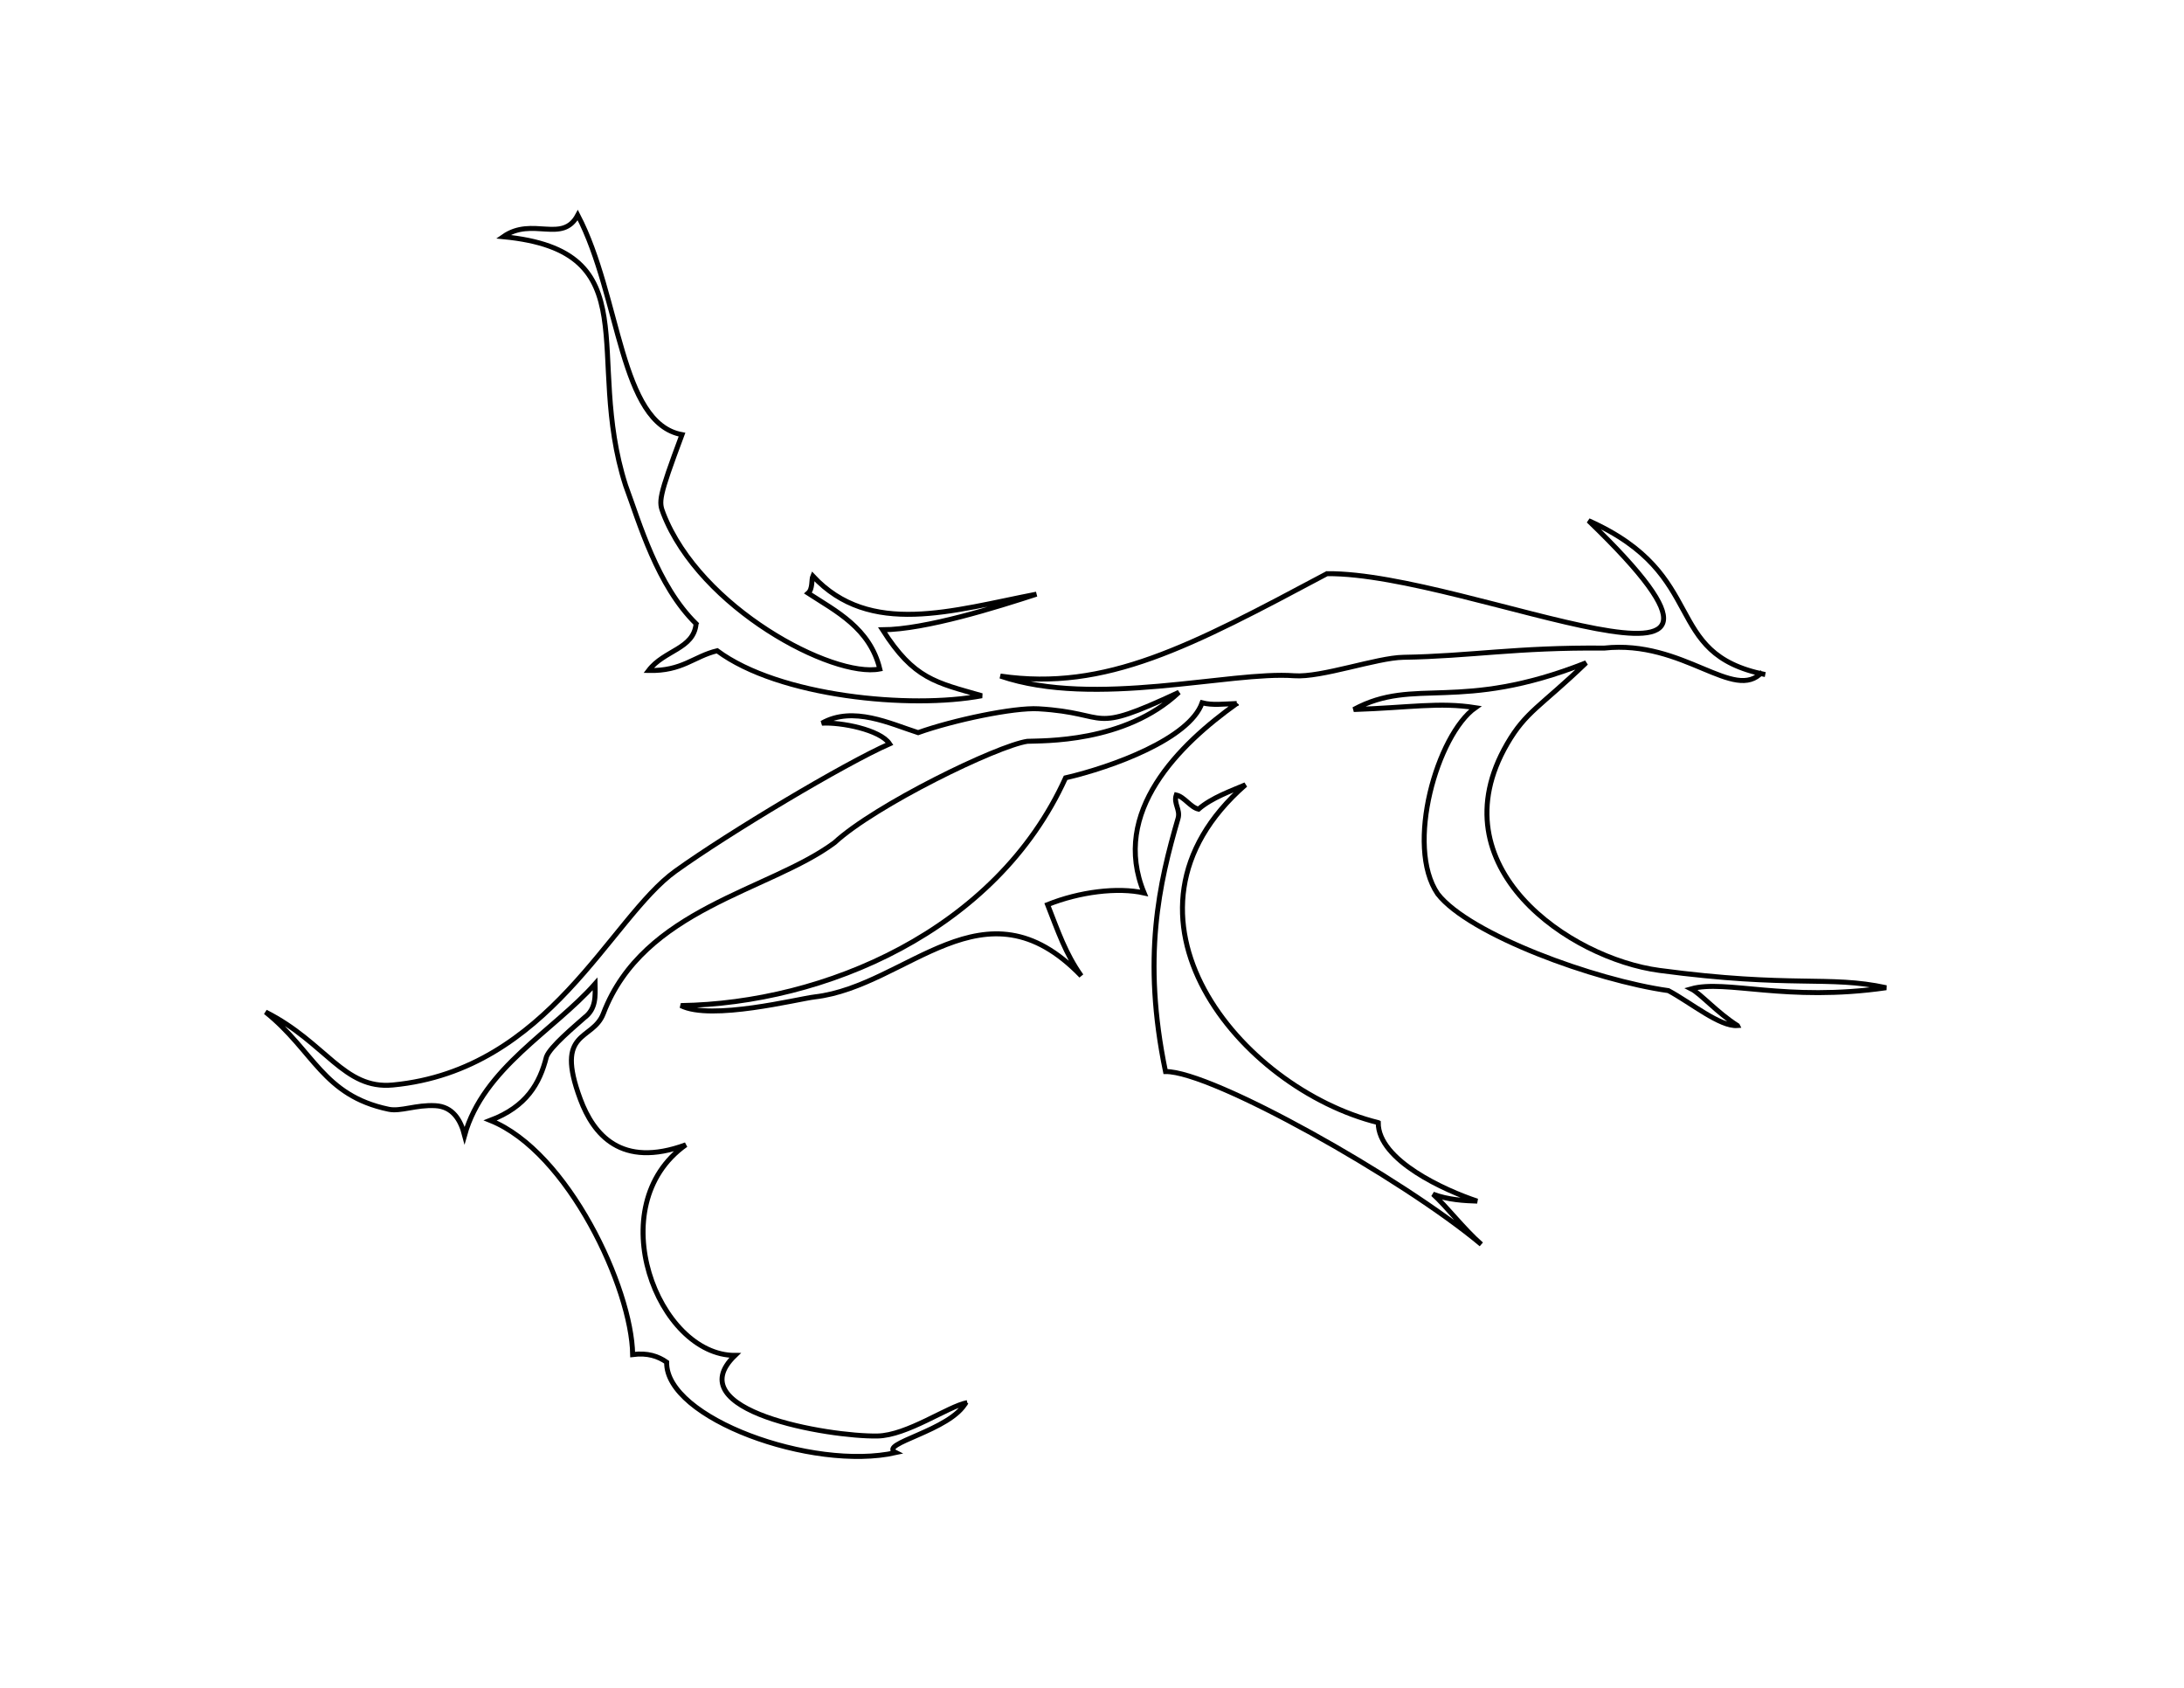
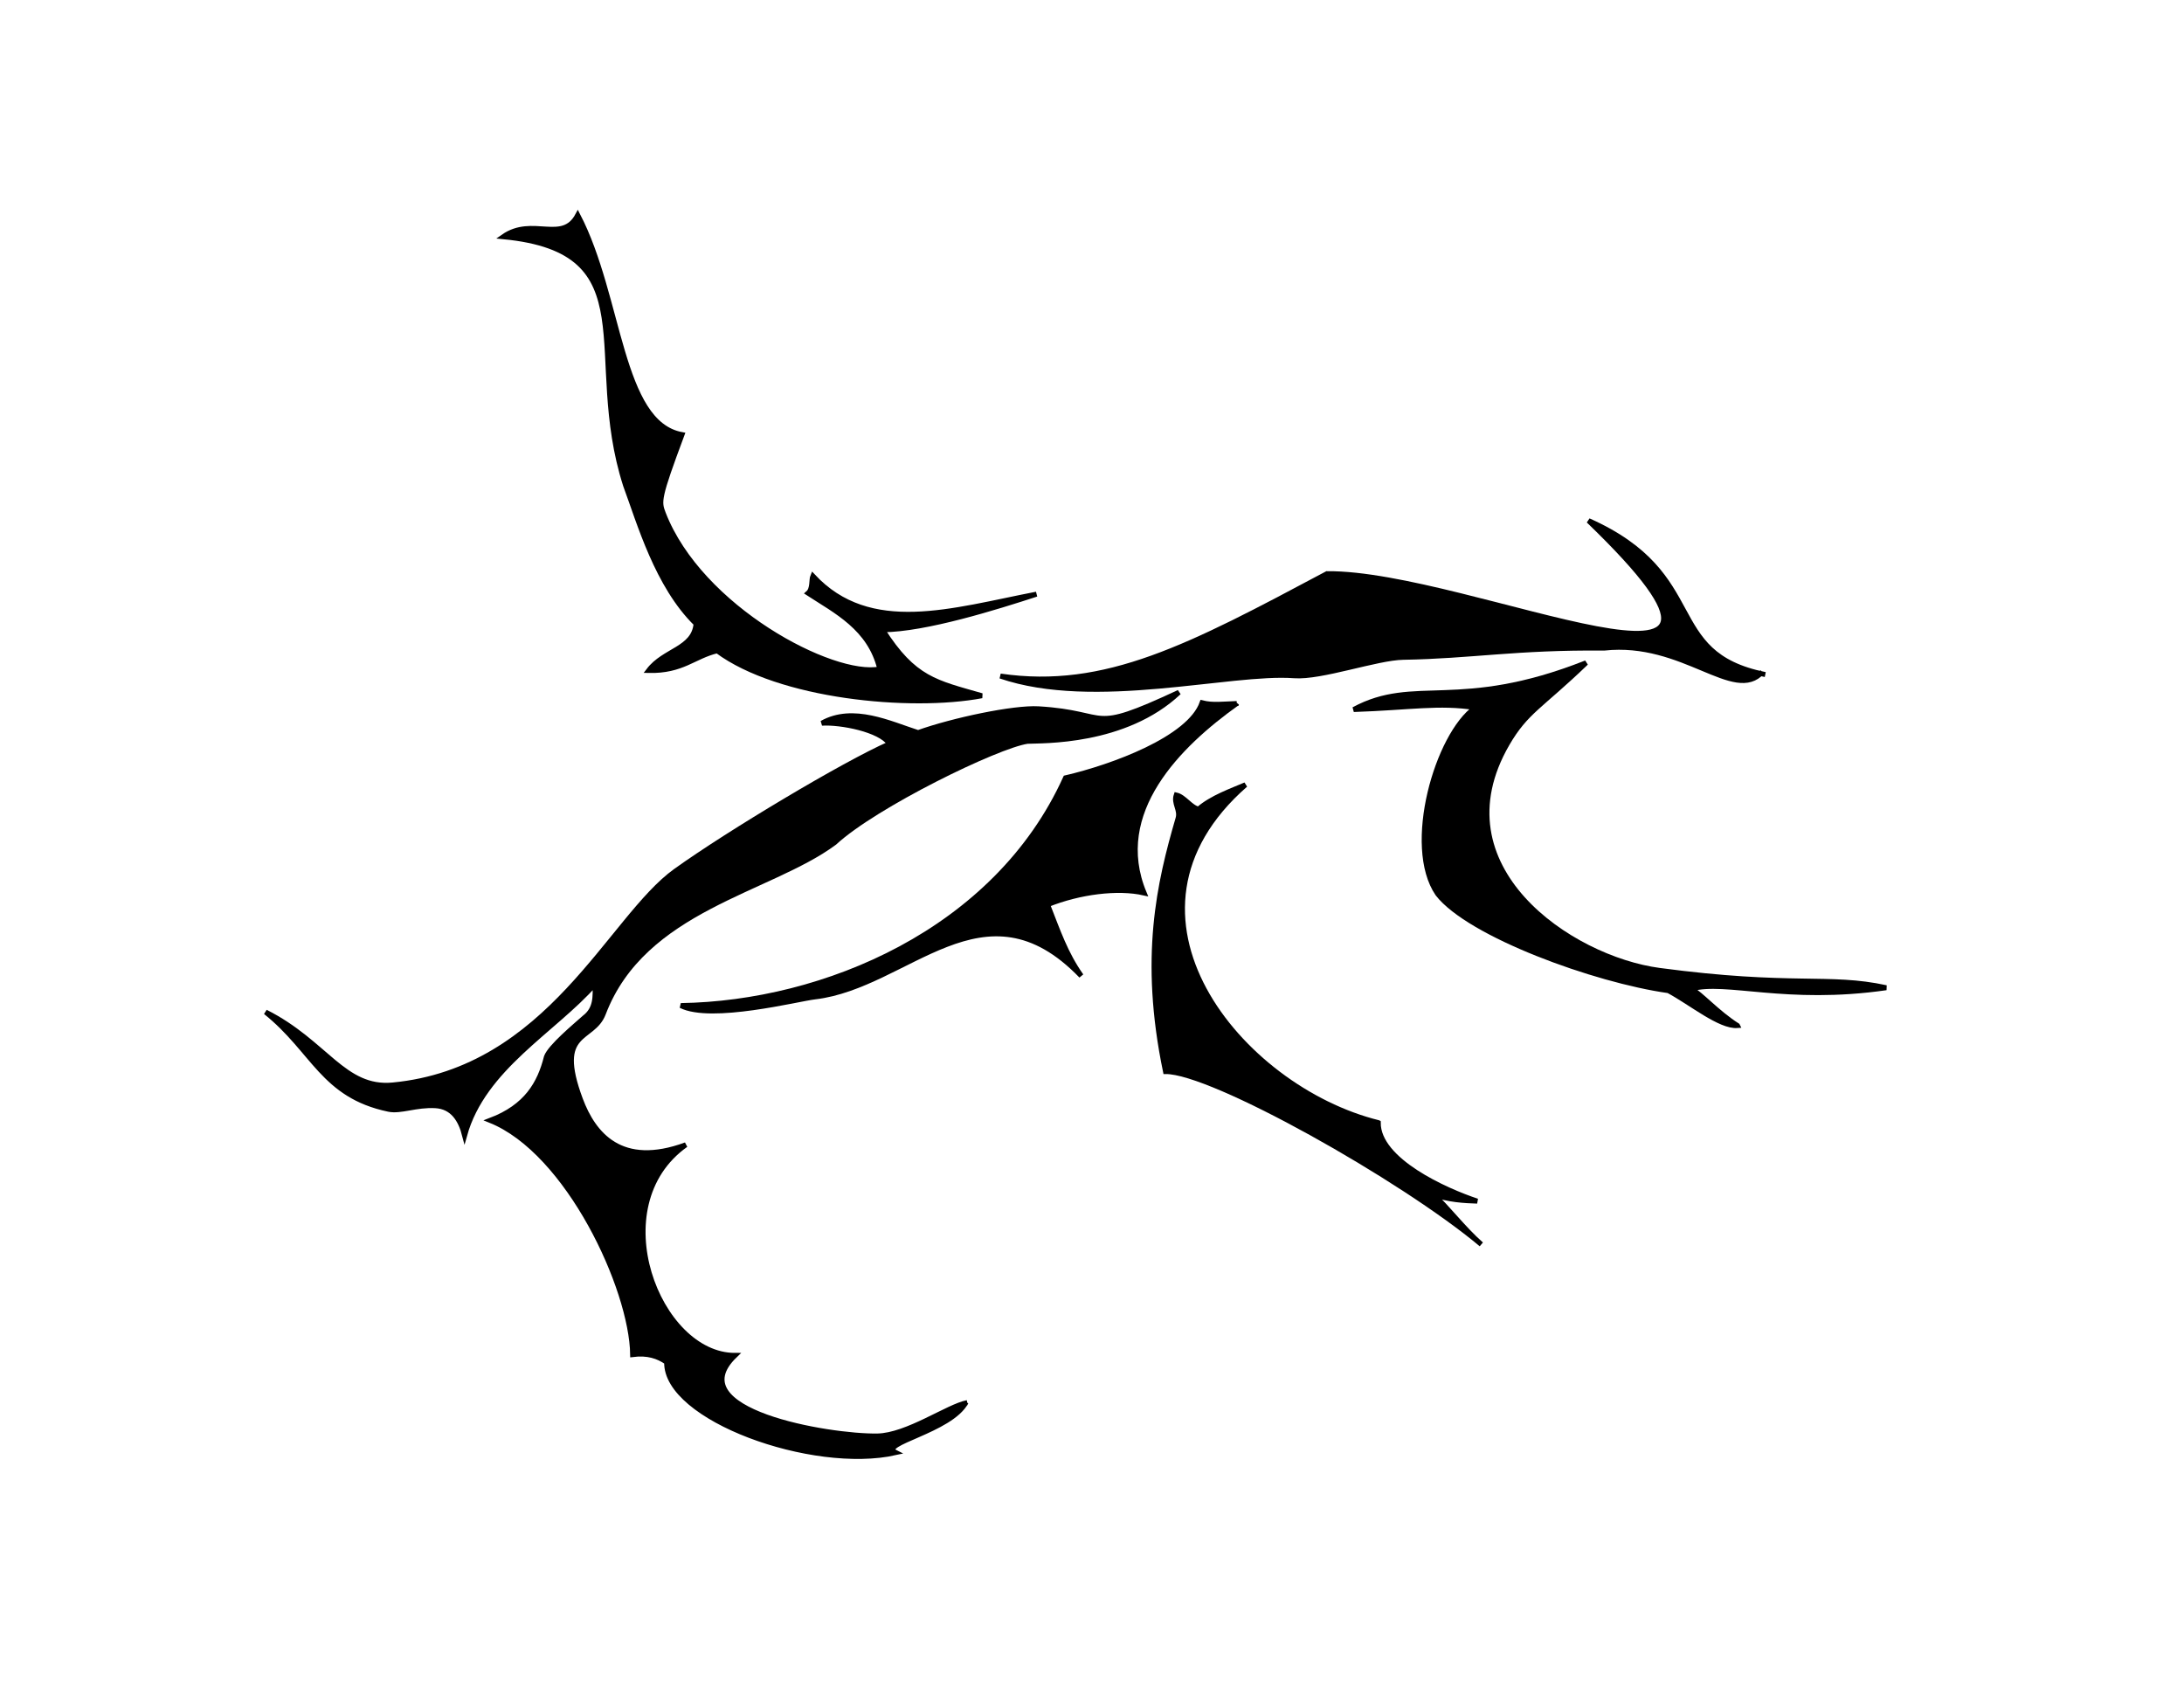
<svg xmlns="http://www.w3.org/2000/svg" width="990" height="765" id="svg3930" version="1.1">
  <defs id="defs3932" />
  <g id="layer1" transform="translate(0,-287.3622)">
-     <g transform="matrix(-0.823175,-2.098422,2.098422,-0.823175,256.2832,1684.636)" id="g3922">
-       <path id="path3822" d="m 362.679,401.469 c 11.674,-18.103 22.61,-2.885 41.786,-21.786 -57.58,26.405 -0.914,-26.091 9.286,-52.857 -3.593,-30.935 -5.818,-50.029 4.821,-68.661 -12.973,15.305 -15.913,43.375 -21.524,55.037 -2.366,4.918 -2.678,16.745 -4.56,21.786 -4.785,12.815 -6.369,21.746 -13.023,38.267 -4.216,15.517 -19.835,20.329 -16.071,27.857" style="fill:none;stroke:#000000;stroke-width:1px;stroke-linecap:butt;stroke-linejoin:miter;stroke-opacity:1" />
-       <path id="path3824" d="m 299.018,370.487 c 1.044,-3.373 7.662,-7.002 11.607,-10.357 7.326,-13 25.123,-33.169 35.059,-36.087 11.38,-2.614 29.853,11.632 32.086,20.73 3.729,-6.362 4.803,-12.22 8.589,-22.912 1.71,13.892 -8.39,19.427 -8.323,46.93 -4.879,-11.795 -4.659,-14.812 -9.381,-20.745 -17.845,-22.42 -44.795,-3.992 -53.589,11.899 -13.077,23.579 -13.31,31.298 -19.886,41.167 4.651,-19.817 13.387,-29.411 14.107,-36.585 -1.533,1.38 -6.35,3.097 -10.268,5.96 z" style="fill:none;stroke:#000000;stroke-width:1px;stroke-linecap:butt;stroke-linejoin:miter;stroke-opacity:1" />
-       <path id="path3832" d="m 307.232,296.112 c 16.531,-23.325 59.58,-37.439 72.991,-0.045 -0.095,-3.015 0.064,-7.257 -1.116,-10.58 0.923,-1.369 3.363,-1.756 4.286,-3.125 -1.388,-1.173 -3.066,-0.268 -4.517,-1.387 -10.681,-8.239 -23.334,-16.982 -46.465,-20.934 -3.284,8.694 -37.349,36.504 -55.536,46.429 4.193,-2.169 9.685,-3.727 12.946,-5.357 -2.174,2.371 -3.593,5.53 -4.554,7.768 4.248,-5.125 14.893,-15.6 21.964,-12.768 z" style="fill:none;stroke:#000000;stroke-width:1px;stroke-linecap:butt;stroke-linejoin:miter;stroke-opacity:1" />
-       <path id="path3912" d="m 396.071,300.398 c 0.911,-2.568 1.4,-4.638 2.679,-6.429 -5.799,-5.014 -5.424,-21.541 -4.018,-31.071 -23.666,-24.302 -24.453,-61.9 -14.375,-88.75 -5.108,4.56 -7.338,22.4 -8.214,25.714 -4.816,18.226 10.397,40.635 -15.625,51.429 5.313,-1.31 10.007,-1.071 15.804,-1.071 0.055,6.902 -1.84,14.397 -4.911,18.929 17.638,-0.351 25.214,17.463 28.661,31.25 z" style="fill:none;stroke:#000000;stroke-width:1px;stroke-linecap:butt;stroke-linejoin:miter;stroke-opacity:1" />
-       <path id="path3914" d="m 285.179,198.434 c -4.288,-4.998 -1.216,-19.682 -4.286,-16.875 2.599,-16.955 23.346,-40.598 33.75,-36.25 1.736,-1.146 3.194,-2.867 3.929,-5.804 12.492,4.69 42.725,2.824 54.286,-9.464 -0.091,7.808 3.286,11.977 7.768,15.179 1.646,1.446 3.691,7.699 4.554,10 0.806,2.882 3.258,3.61 5.536,4.464 -5.744,-11.199 -7.512,-27.07 -18.75,-35.536 3.157,0.383 6.221,-0.118 7.679,-3.304 1.632,-3.566 1.395,-6.924 2.768,-9.018 7.419,-11.317 16.458,-9.69 27.232,-15.893 -10.125,9.064 -20.269,8.919 -23,18.459 -8.702,30.401 15.278,52.915 19.277,68.631 3.25,12.776 7.698,39.517 8.098,49.427 3.362,-0.71 7.688,-7.577 8.839,-11.161 1.004,7.14 -5.115,12.748 -8.839,17.321 -0.229,7.471 -2.29,19.77 -4.375,24.286 -6.285,13.608 -8.516,7.021 -7.232,27.5 -5.579,-13.864 1.04,-29.211 1.964,-31.964 1.385,-5.998 -0.772,-33.182 -4.811,-43.544 -4.265,-15.782 1.759,-40.584 -15.011,-55.831 -4.462,-4.057 0.701,-10.35 -14.364,-10.598 -7.494,-0.123 -15.964,2.501 -16.261,16.402 -5.108,-20.597 -37.397,-20.714 -43.036,-6.25 -6.177,-14.95 -22.122,11.585 -25.536,20.714 -2.111,5.644 0.372,15.402 -0.357,19.286" style="fill:none;stroke:#000000;stroke-width:1px;stroke-linecap:butt;stroke-linejoin:miter;stroke-opacity:1" />
-       <path id="path3918" d="m 450.714,205.041 c 10.02,-4.481 23.004,-3.192 31.071,-3.036 27.495,1.745 42.049,21.945 55.536,-4.643 1.684,6.987 -5.721,10.528 -1.429,15.536 -18.597,1.979 -42.027,-7.477 -48.75,3.393 -10.187,-9.139 -10.81,-9.274 -13.393,-9.286 -20.427,-0.09 -43.258,19.604 -45,29.107 8.416,1.155 14.076,-4.009 19.464,-7.857 0.43,1.212 2.323,1.609 2.857,2.143 -15.692,6.191 -16.683,23.565 -19.821,40.536 0.487,-8.257 1.525,-23.381 4.643,-31.429 -11.575,2.259 -13.774,6.095 -19.643,13.75 2.735,-14.4 14.722,-38.041 27.857,-46.25 0.673,-4.812 -1.292,-7.989 1.339,-14.286 2.71,4.436 0.67,10.022 5.268,12.321 z" style="fill:none;stroke:#000000;stroke-width:1px;stroke-linecap:butt;stroke-linejoin:miter;stroke-opacity:1" />
+     <g transform="matrix(-0.823175,-2.098422,2.098422,-0.823175,256.2832,1684.636)" id="g3922" style="fill:#000000;stroke:#000000">
+       <path id="path3822" d="m 362.679,401.469 c 11.674,-18.103 22.61,-2.885 41.786,-21.786 -57.58,26.405 -0.914,-26.091 9.286,-52.857 -3.593,-30.935 -5.818,-50.029 4.821,-68.661 -12.973,15.305 -15.913,43.375 -21.524,55.037 -2.366,4.918 -2.678,16.745 -4.56,21.786 -4.785,12.815 -6.369,21.746 -13.023,38.267 -4.216,15.517 -19.835,20.329 -16.071,27.857" style="fill:#000000;stroke:#000000;stroke-width:1px;stroke-linecap:butt;stroke-linejoin:miter;stroke-opacity:1" />
+       <path id="path3824" d="m 299.018,370.487 c 1.044,-3.373 7.662,-7.002 11.607,-10.357 7.326,-13 25.123,-33.169 35.059,-36.087 11.38,-2.614 29.853,11.632 32.086,20.73 3.729,-6.362 4.803,-12.22 8.589,-22.912 1.71,13.892 -8.39,19.427 -8.323,46.93 -4.879,-11.795 -4.659,-14.812 -9.381,-20.745 -17.845,-22.42 -44.795,-3.992 -53.589,11.899 -13.077,23.579 -13.31,31.298 -19.886,41.167 4.651,-19.817 13.387,-29.411 14.107,-36.585 -1.533,1.38 -6.35,3.097 -10.268,5.96 z" style="fill:#000000;stroke:#000000;stroke-width:1px;stroke-linecap:butt;stroke-linejoin:miter;stroke-opacity:1" />
+       <path id="path3832" d="m 307.232,296.112 c 16.531,-23.325 59.58,-37.439 72.991,-0.045 -0.095,-3.015 0.064,-7.257 -1.116,-10.58 0.923,-1.369 3.363,-1.756 4.286,-3.125 -1.388,-1.173 -3.066,-0.268 -4.517,-1.387 -10.681,-8.239 -23.334,-16.982 -46.465,-20.934 -3.284,8.694 -37.349,36.504 -55.536,46.429 4.193,-2.169 9.685,-3.727 12.946,-5.357 -2.174,2.371 -3.593,5.53 -4.554,7.768 4.248,-5.125 14.893,-15.6 21.964,-12.768 z" style="fill:#000000;stroke:#000000;stroke-width:1px;stroke-linecap:butt;stroke-linejoin:miter;stroke-opacity:1" />
+       <path id="path3912" d="m 396.071,300.398 c 0.911,-2.568 1.4,-4.638 2.679,-6.429 -5.799,-5.014 -5.424,-21.541 -4.018,-31.071 -23.666,-24.302 -24.453,-61.9 -14.375,-88.75 -5.108,4.56 -7.338,22.4 -8.214,25.714 -4.816,18.226 10.397,40.635 -15.625,51.429 5.313,-1.31 10.007,-1.071 15.804,-1.071 0.055,6.902 -1.84,14.397 -4.911,18.929 17.638,-0.351 25.214,17.463 28.661,31.25 z" style="fill:#000000;stroke:#000000;stroke-width:1px;stroke-linecap:butt;stroke-linejoin:miter;stroke-opacity:1" />
+       <path id="path3914" d="m 285.179,198.434 c -4.288,-4.998 -1.216,-19.682 -4.286,-16.875 2.599,-16.955 23.346,-40.598 33.75,-36.25 1.736,-1.146 3.194,-2.867 3.929,-5.804 12.492,4.69 42.725,2.824 54.286,-9.464 -0.091,7.808 3.286,11.977 7.768,15.179 1.646,1.446 3.691,7.699 4.554,10 0.806,2.882 3.258,3.61 5.536,4.464 -5.744,-11.199 -7.512,-27.07 -18.75,-35.536 3.157,0.383 6.221,-0.118 7.679,-3.304 1.632,-3.566 1.395,-6.924 2.768,-9.018 7.419,-11.317 16.458,-9.69 27.232,-15.893 -10.125,9.064 -20.269,8.919 -23,18.459 -8.702,30.401 15.278,52.915 19.277,68.631 3.25,12.776 7.698,39.517 8.098,49.427 3.362,-0.71 7.688,-7.577 8.839,-11.161 1.004,7.14 -5.115,12.748 -8.839,17.321 -0.229,7.471 -2.29,19.77 -4.375,24.286 -6.285,13.608 -8.516,7.021 -7.232,27.5 -5.579,-13.864 1.04,-29.211 1.964,-31.964 1.385,-5.998 -0.772,-33.182 -4.811,-43.544 -4.265,-15.782 1.759,-40.584 -15.011,-55.831 -4.462,-4.057 0.701,-10.35 -14.364,-10.598 -7.494,-0.123 -15.964,2.501 -16.261,16.402 -5.108,-20.597 -37.397,-20.714 -43.036,-6.25 -6.177,-14.95 -22.122,11.585 -25.536,20.714 -2.111,5.644 0.372,15.402 -0.357,19.286" style="fill:#000000;stroke:#000000;stroke-width:1px;stroke-linecap:butt;stroke-linejoin:miter;stroke-opacity:1" />
+       <path id="path3918" d="m 450.714,205.041 c 10.02,-4.481 23.004,-3.192 31.071,-3.036 27.495,1.745 42.049,21.945 55.536,-4.643 1.684,6.987 -5.721,10.528 -1.429,15.536 -18.597,1.979 -42.027,-7.477 -48.75,3.393 -10.187,-9.139 -10.81,-9.274 -13.393,-9.286 -20.427,-0.09 -43.258,19.604 -45,29.107 8.416,1.155 14.076,-4.009 19.464,-7.857 0.43,1.212 2.323,1.609 2.857,2.143 -15.692,6.191 -16.683,23.565 -19.821,40.536 0.487,-8.257 1.525,-23.381 4.643,-31.429 -11.575,2.259 -13.774,6.095 -19.643,13.75 2.735,-14.4 14.722,-38.041 27.857,-46.25 0.673,-4.812 -1.292,-7.989 1.339,-14.286 2.71,4.436 0.67,10.022 5.268,12.321 z" style="fill:#000000;stroke:#000000;stroke-width:1px;stroke-linecap:butt;stroke-linejoin:miter;stroke-opacity:1" />
    </g>
  </g>
</svg>
